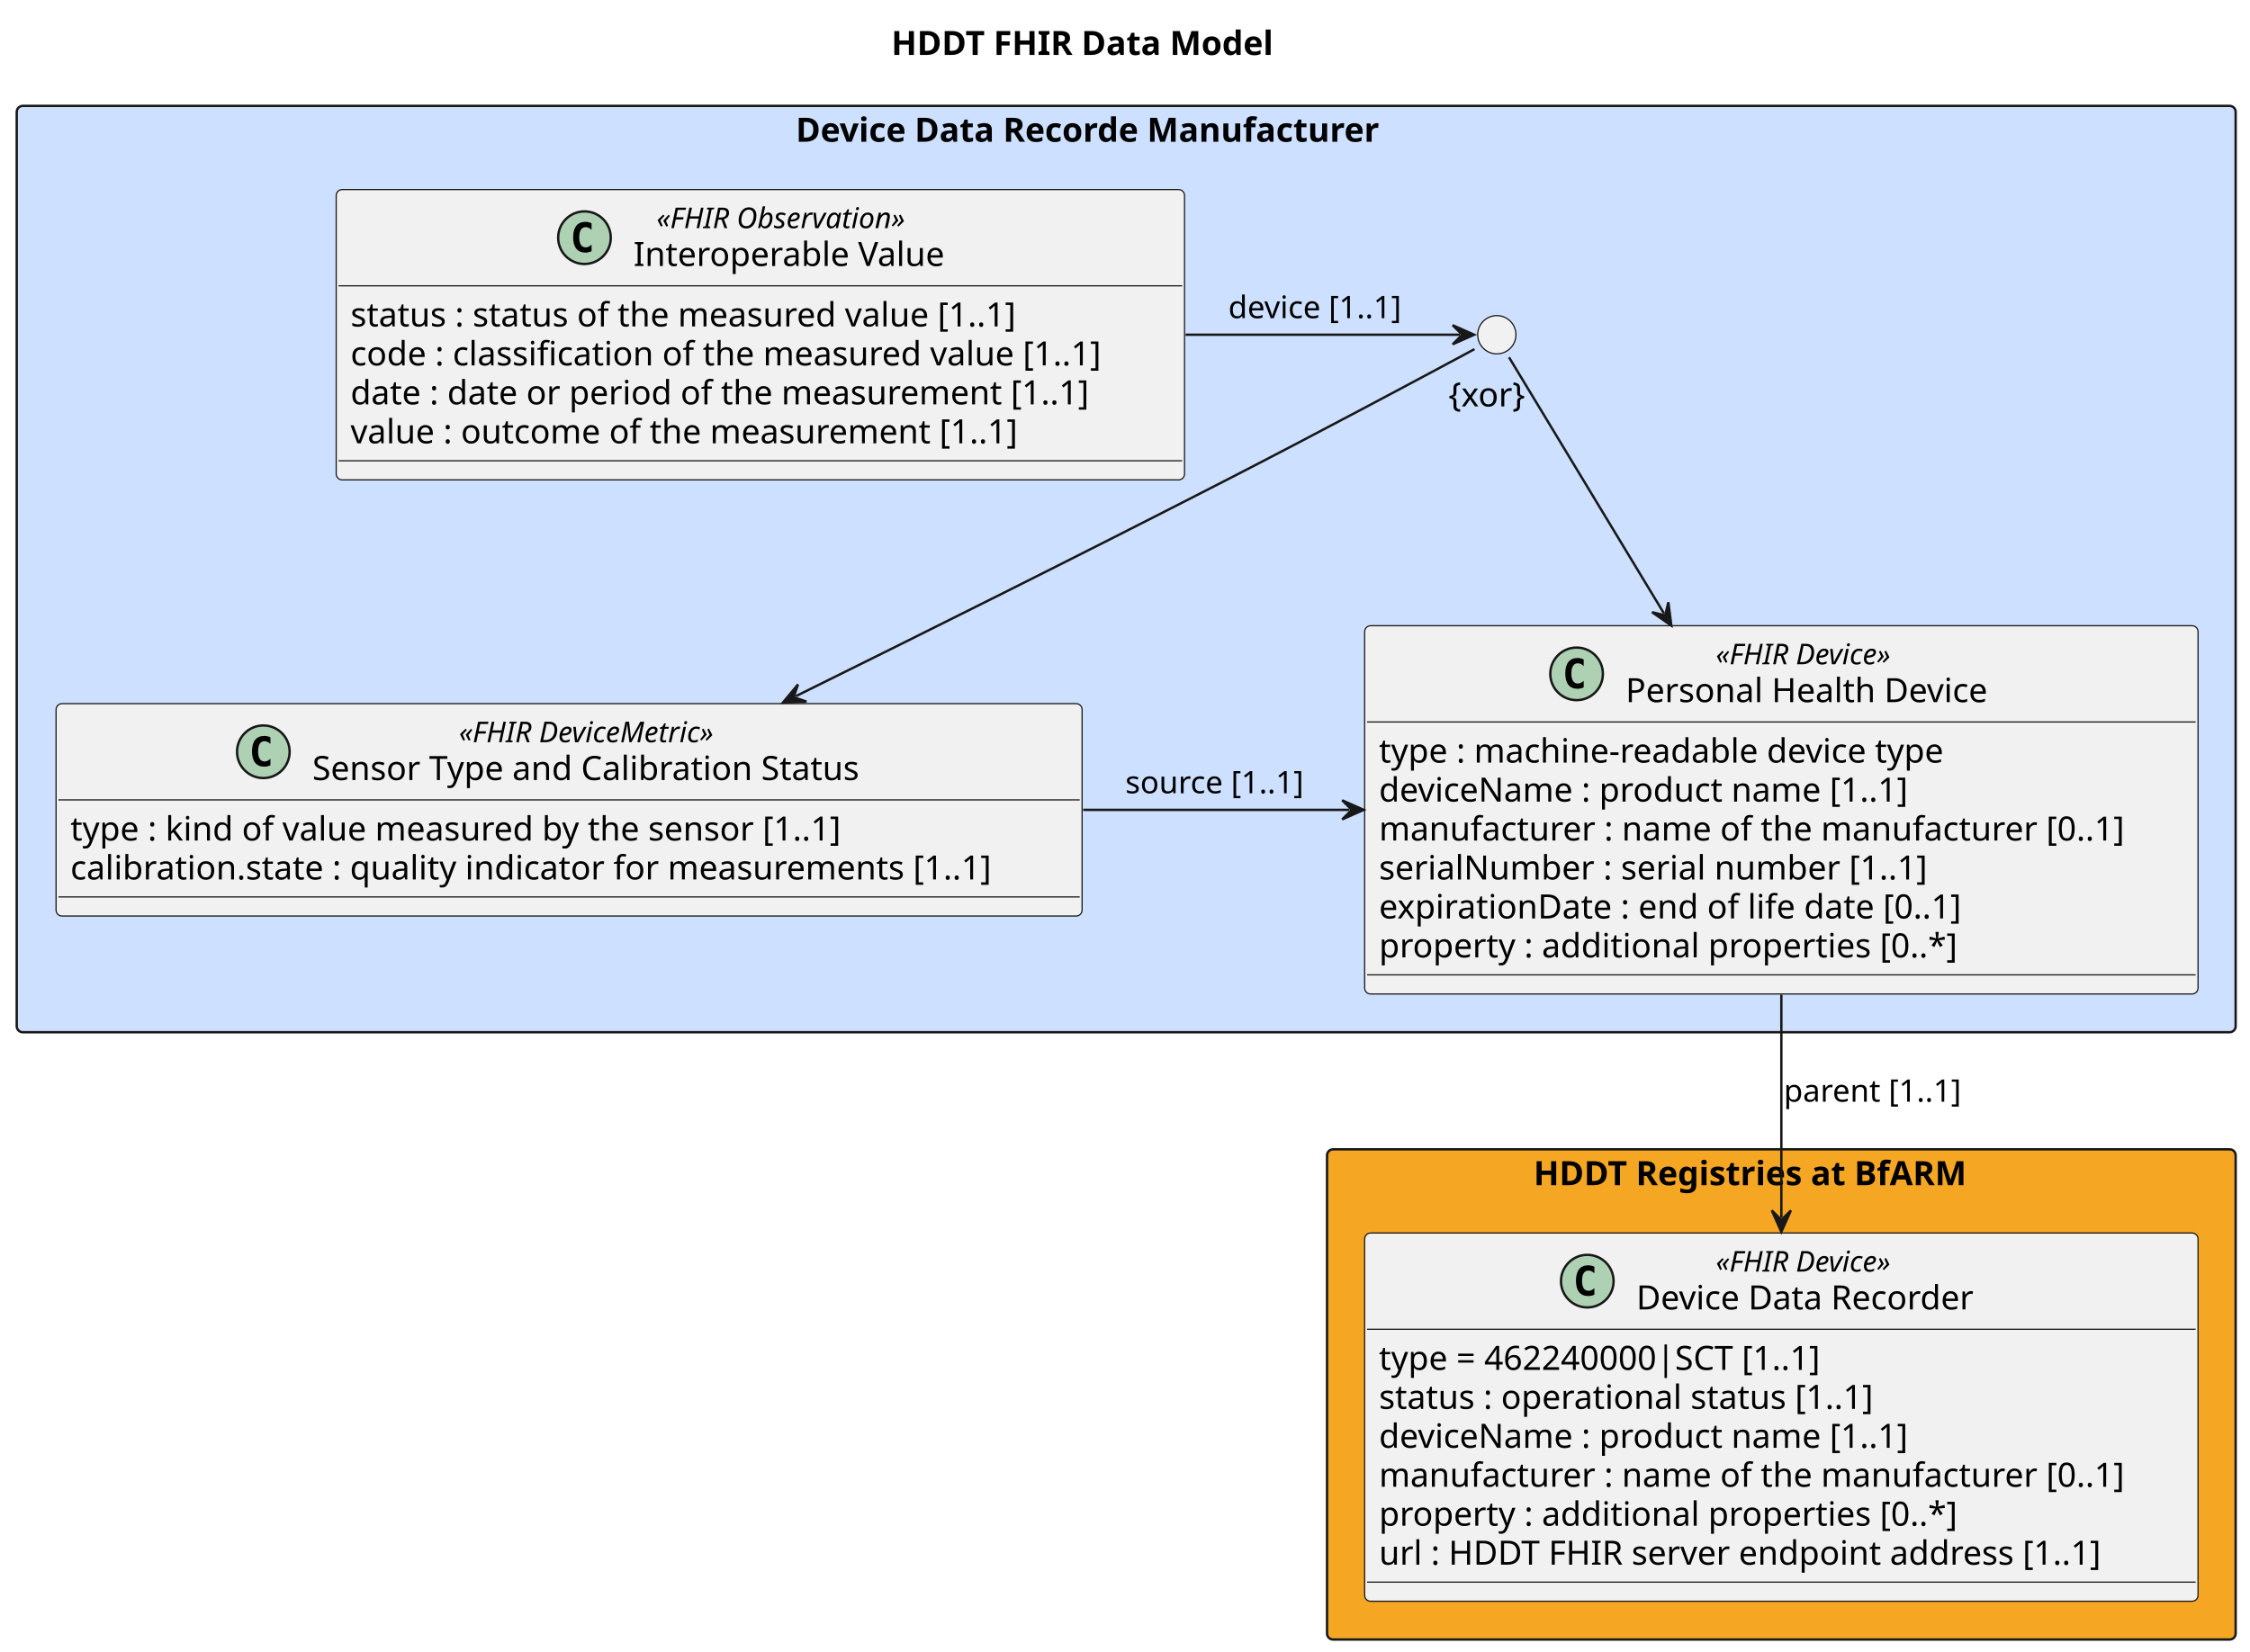
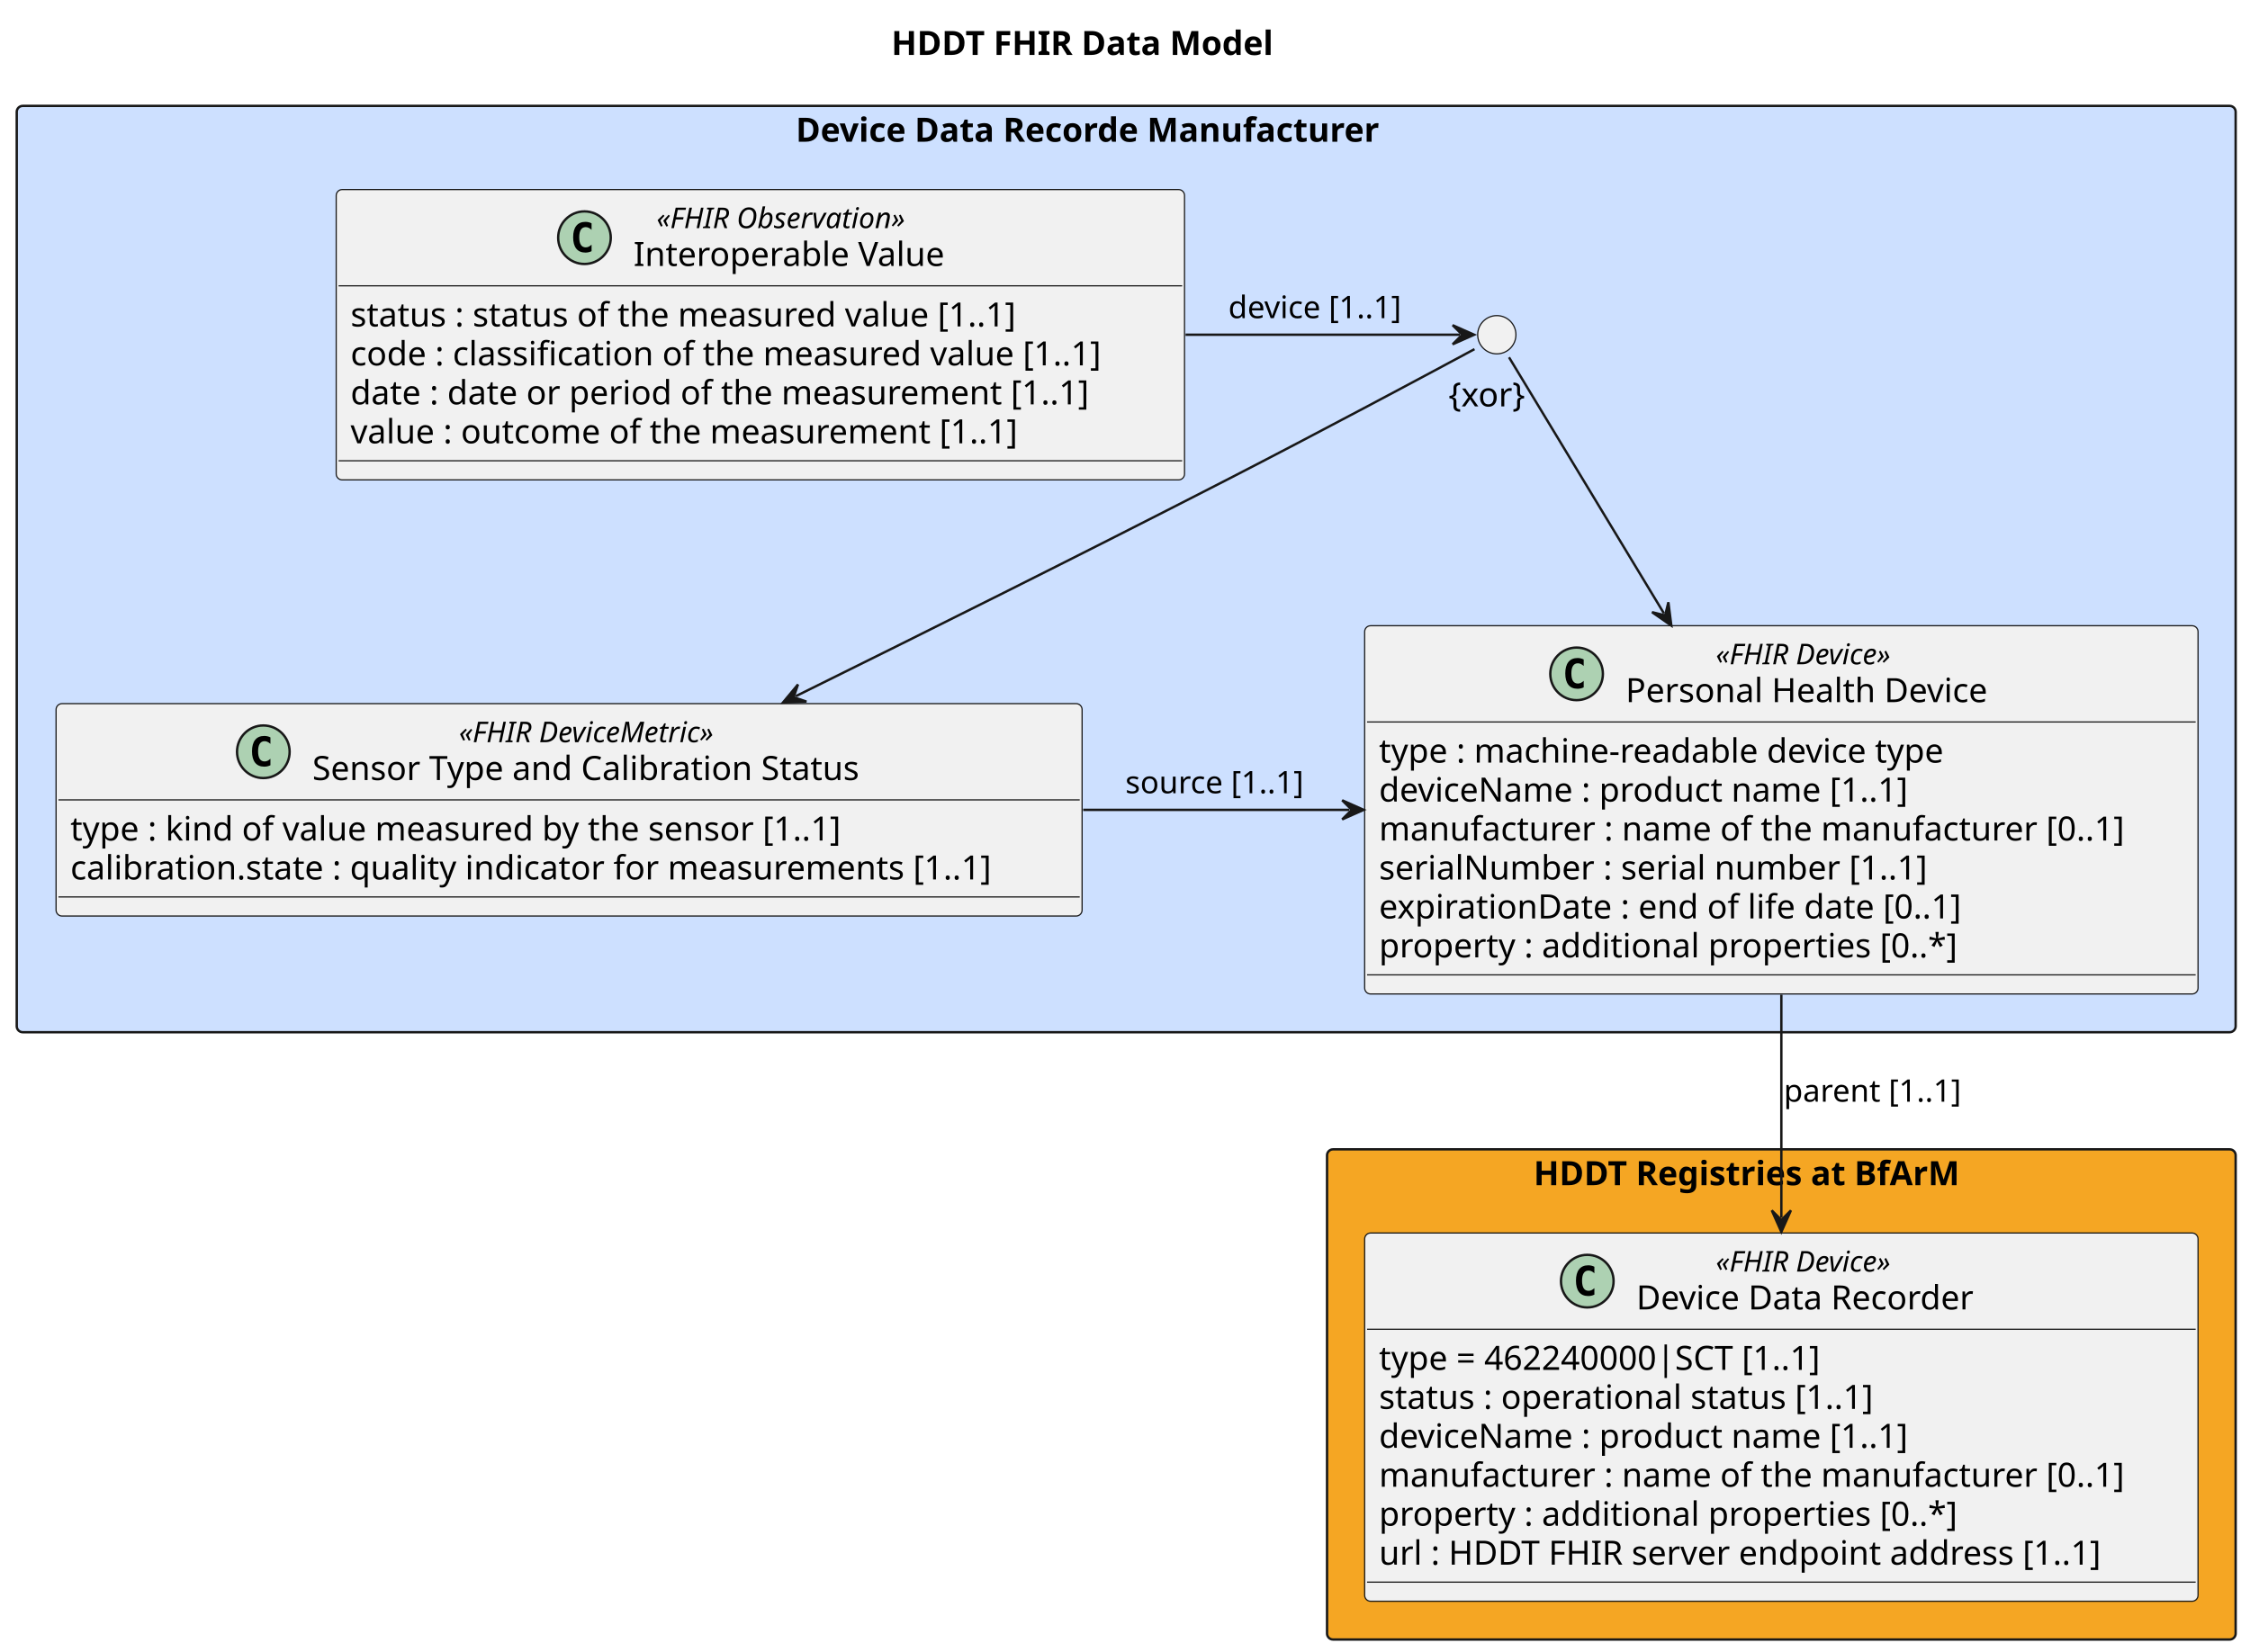
<svg xmlns="http://www.w3.org/2000/svg" contentStyleType="text/css" data-diagram-type="CLASS" height="691px" preserveAspectRatio="none" style="width:941px;height:691px;background:#FFFFFF;" version="1.1" viewBox="0 0 941 691" width="941px" zoomAndPan="magnify">
  <defs />
  <g>
    <g class="title" data-source-line="5">
      <text fill="#000000" font-family="sans-serif" font-size="14" font-weight="bold" lengthAdjust="spacing" textLength="181.474" x="372.763" y="22.995">HDDT FHIR Data Model</text>
    </g>
    <g class="cluster" data-entity="HDDT_Measurements_and_Devices" data-source-line="8" data-uid="ent0002" id="cluster_HDDT_Measurements_and_Devices">
      <rect fill="#CDE0FF" height="387.5" rx="2.5" ry="2.5" style="stroke:#181818;stroke-width:1;" width="928" x="7" y="44.297" />
      <text fill="#000000" font-family="sans-serif" font-size="14" font-weight="bold" lengthAdjust="spacing" textLength="276.391" x="332.805" y="59.292">Device Data Recorde Manufacturer</text>
    </g>
    <g class="cluster" data-entity="HDDT_Registries" data-source-line="38" data-uid="ent0011" id="cluster_HDDT_Registries">
      <rect fill="#F5A623" height="205.05" rx="2.5" ry="2.5" style="stroke:#181818;stroke-width:1;" width="380" x="555" y="480.797" />
-       <text fill="#000000" font-family="sans-serif" font-size="14" font-weight="bold" lengthAdjust="spacing" textLength="207.231" x="641.384" y="495.792">HDDT Registries at BfARM</text>
+       <text fill="#000000" font-family="sans-serif" font-size="14" font-weight="bold" lengthAdjust="spacing" textLength="207.231" x="641.384" y="495.792">HDDT Registries at BfArM</text>
    </g>
    <g class="entity" data-entity="IV" data-source-line="10" data-uid="ent0003" id="entity_IV">
      <rect fill="#F1F1F1" height="121.453" rx="2.5" ry="2.5" style="stroke:#181818;stroke-width:0.5;" width="354.788" x="140.61" y="79.297" />
      <ellipse cx="244.438" cy="99.43" fill="#ADD1B2" rx="11" ry="11" style="stroke:#181818;stroke-width:1;" />
      <path d="M247.406,105.07 Q246.828,105.367 246.188,105.508 Q245.547,105.664 244.844,105.664 Q242.344,105.664 241.016,104.023 Q239.703,102.367 239.703,99.242 Q239.703,96.117 241.016,94.461 Q242.344,92.805 244.844,92.805 Q245.547,92.805 246.188,92.961 Q246.844,93.117 247.406,93.414 L247.406,96.133 Q246.781,95.555 246.188,95.289 Q245.594,95.008 244.969,95.008 Q243.625,95.008 242.938,96.086 Q242.25,97.148 242.25,99.242 Q242.25,101.336 242.938,102.414 Q243.625,103.477 244.969,103.477 Q245.594,103.477 246.188,103.211 Q246.781,102.93 247.406,102.352 L247.406,105.07 Z " fill="#000000" />
      <text fill="#000000" font-family="sans-serif" font-size="12" font-style="italic" lengthAdjust="spacing" textLength="119.373" x="274.567" y="95.436">«FHIR Observation»</text>
      <text fill="#000000" font-family="sans-serif" font-size="14" lengthAdjust="spacing" textLength="138.633" x="264.938" y="111.261">Interoperable Value</text>
      <line style="stroke:#181818;stroke-width:0.5;" x1="141.61" x2="494.398" y1="119.562" y2="119.562" />
      <text fill="#000000" font-family="sans-serif" font-size="14" lengthAdjust="spacing" textLength="304.507" x="146.61" y="136.558">status : status of the measured value [1..1]</text>
      <text fill="#000000" font-family="sans-serif" font-size="14" lengthAdjust="spacing" textLength="342.788" x="146.61" y="152.855">code : classification of the measured value [1..1]</text>
      <text fill="#000000" font-family="sans-serif" font-size="14" lengthAdjust="spacing" textLength="334.462" x="146.61" y="169.151">date : date or period of the measurement [1..1]</text>
      <text fill="#000000" font-family="sans-serif" font-size="14" lengthAdjust="spacing" textLength="303.188" x="146.61" y="185.448">value : outcome of the measurement [1..1]</text>
      <line style="stroke:#181818;stroke-width:0.5;" x1="141.61" x2="494.398" y1="192.75" y2="192.75" />
    </g>
    <g class="entity" data-entity="Metric" data-source-line="17" data-uid="ent0004" id="entity_Metric">
      <rect fill="#F1F1F1" height="88.859" rx="2.5" ry="2.5" style="stroke:#181818;stroke-width:0.5;" width="429.108" x="23.45" y="294.347" />
      <ellipse cx="110.13" cy="314.48" fill="#ADD1B2" rx="11" ry="11" style="stroke:#181818;stroke-width:1;" />
      <path d="M113.098,320.12 Q112.52,320.417 111.88,320.558 Q111.239,320.714 110.536,320.714 Q108.036,320.714 106.708,319.073 Q105.395,317.417 105.395,314.292 Q105.395,311.167 106.708,309.511 Q108.036,307.855 110.536,307.855 Q111.239,307.855 111.88,308.011 Q112.536,308.167 113.098,308.464 L113.098,311.183 Q112.473,310.605 111.88,310.339 Q111.286,310.058 110.661,310.058 Q109.317,310.058 108.63,311.136 Q107.942,312.198 107.942,314.292 Q107.942,316.386 108.63,317.464 Q109.317,318.527 110.661,318.527 Q111.286,318.527 111.88,318.261 Q112.473,317.98 113.098,317.402 L113.098,320.12 Z " fill="#000000" />
      <text fill="#000000" font-family="sans-serif" font-size="12" font-style="italic" lengthAdjust="spacing" textLength="124.647" x="191.931" y="310.486">«FHIR DeviceMetric»</text>
      <text fill="#000000" font-family="sans-serif" font-size="14" lengthAdjust="spacing" textLength="247.249" x="130.63" y="326.311">Sensor Type and Calibration Status</text>
      <line style="stroke:#181818;stroke-width:0.5;" x1="24.45" x2="451.558" y1="334.613" y2="334.613" />
      <text fill="#000000" font-family="sans-serif" font-size="14" lengthAdjust="spacing" textLength="351.969" x="29.45" y="351.608">type : kind of value measured by the sensor [1..1]</text>
      <text fill="#000000" font-family="sans-serif" font-size="14" lengthAdjust="spacing" textLength="417.108" x="29.45" y="367.904">calibration.state : quality indicator for measurements [1..1]</text>
      <line style="stroke:#181818;stroke-width:0.5;" x1="24.45" x2="451.558" y1="375.206" y2="375.206" />
    </g>
    <g class="entity" data-entity="PHD" data-source-line="22" data-uid="ent0005" id="entity_PHD">
      <rect fill="#F1F1F1" height="154.047" rx="2.5" ry="2.5" style="stroke:#181818;stroke-width:0.5;" width="348.54" x="570.73" y="261.757" />
      <ellipse cx="659.368" cy="281.89" fill="#ADD1B2" rx="11" ry="11" style="stroke:#181818;stroke-width:1;" />
      <path d="M662.337,287.53 Q661.759,287.827 661.118,287.968 Q660.478,288.124 659.774,288.124 Q657.274,288.124 655.946,286.483 Q654.634,284.827 654.634,281.702 Q654.634,278.577 655.946,276.921 Q657.274,275.265 659.774,275.265 Q660.478,275.265 661.118,275.421 Q661.774,275.577 662.337,275.874 L662.337,278.593 Q661.712,278.015 661.118,277.749 Q660.524,277.468 659.899,277.468 Q658.556,277.468 657.868,278.546 Q657.181,279.608 657.181,281.702 Q657.181,283.796 657.868,284.874 Q658.556,285.937 659.899,285.937 Q660.524,285.937 661.118,285.671 Q661.712,285.39 662.337,284.812 L662.337,287.53 Z " fill="#000000" />
      <text fill="#000000" font-family="sans-serif" font-size="12" font-style="italic" lengthAdjust="spacing" textLength="87.34" x="717.58" y="277.896">«FHIR Device»</text>
      <text fill="#000000" font-family="sans-serif" font-size="14" lengthAdjust="spacing" textLength="162.764" x="679.868" y="293.721">Personal Health Device</text>
      <line style="stroke:#181818;stroke-width:0.5;" x1="571.73" x2="918.27" y1="302.022" y2="302.022" />
      <text fill="#000000" font-family="sans-serif" font-size="14" lengthAdjust="spacing" textLength="258.07" x="576.73" y="319.018">type : machine-readable device type</text>
      <text fill="#000000" font-family="sans-serif" font-size="14" lengthAdjust="spacing" textLength="241.302" x="576.73" y="335.315">deviceName : product name [1..1]</text>
      <text fill="#000000" font-family="sans-serif" font-size="14" lengthAdjust="spacing" textLength="336.54" x="576.73" y="351.611">manufacturer : name of the manufacturer [0..1]</text>
      <text fill="#000000" font-family="sans-serif" font-size="14" lengthAdjust="spacing" textLength="247.078" x="576.73" y="367.908">serialNumber : serial number [1..1]</text>
      <text fill="#000000" font-family="sans-serif" font-size="14" lengthAdjust="spacing" textLength="266.103" x="576.73" y="384.205">expirationDate : end of life date [0..1]</text>
      <text fill="#000000" font-family="sans-serif" font-size="14" lengthAdjust="spacing" textLength="259.766" x="576.73" y="400.502">property : additional properties [0..*]</text>
      <line style="stroke:#181818;stroke-width:0.5;" x1="571.73" x2="918.27" y1="407.804" y2="407.804" />
    </g>
    <g class="entity" data-entity="xor" data-source-line="32" data-uid="ent0007" id="entity_xor">
      <ellipse cx="626" cy="140.027" fill="#F1F1F1" rx="8" ry="8" style="stroke:#181818;stroke-width:0.5;" />
      <text fill="#000000" font-family="sans-serif" font-size="14" lengthAdjust="spacing" textLength="40.421" x="605.79" y="170.022">{xor}</text>
    </g>
    <g class="entity" data-entity="DDR" data-source-line="40" data-uid="ent0012" id="entity_DDR">
      <rect fill="#F1F1F1" height="154.047" rx="2.5" ry="2.5" style="stroke:#181818;stroke-width:0.5;" width="348.54" x="570.73" y="515.797" />
      <ellipse cx="663.839" cy="535.93" fill="#ADD1B2" rx="11" ry="11" style="stroke:#181818;stroke-width:1;" />
      <path d="M666.808,541.57 Q666.23,541.867 665.589,542.008 Q664.948,542.164 664.245,542.164 Q661.745,542.164 660.417,540.523 Q659.105,538.867 659.105,535.742 Q659.105,532.617 660.417,530.961 Q661.745,529.305 664.245,529.305 Q664.948,529.305 665.589,529.461 Q666.245,529.617 666.808,529.914 L666.808,532.633 Q666.183,532.055 665.589,531.789 Q664.995,531.508 664.37,531.508 Q663.026,531.508 662.339,532.586 Q661.651,533.648 661.651,535.742 Q661.651,537.836 662.339,538.914 Q663.026,539.977 664.37,539.977 Q664.995,539.977 665.589,539.711 Q666.183,539.43 666.808,538.852 L666.808,541.57 Z " fill="#000000" />
      <text fill="#000000" font-family="sans-serif" font-size="12" font-style="italic" lengthAdjust="spacing" textLength="87.34" x="717.58" y="531.936">«FHIR Device»</text>
      <text fill="#000000" font-family="sans-serif" font-size="14" lengthAdjust="spacing" textLength="153.822" x="684.339" y="547.761">Device Data Recorder</text>
      <line style="stroke:#181818;stroke-width:0.5;" x1="571.73" x2="918.27" y1="556.062" y2="556.062" />
      <text fill="#000000" font-family="sans-serif" font-size="14" lengthAdjust="spacing" textLength="206.09" x="576.73" y="573.058">type = 462240000|SCT [1..1]</text>
      <text fill="#000000" font-family="sans-serif" font-size="14" lengthAdjust="spacing" textLength="225.88" x="576.73" y="589.355">status : operational status [1..1]</text>
      <text fill="#000000" font-family="sans-serif" font-size="14" lengthAdjust="spacing" textLength="241.302" x="576.73" y="605.651">deviceName : product name [1..1]</text>
      <text fill="#000000" font-family="sans-serif" font-size="14" lengthAdjust="spacing" textLength="336.54" x="576.73" y="621.948">manufacturer : name of the manufacturer [0..1]</text>
      <text fill="#000000" font-family="sans-serif" font-size="14" lengthAdjust="spacing" textLength="259.766" x="576.73" y="638.245">property : additional properties [0..*]</text>
      <text fill="#000000" font-family="sans-serif" font-size="14" lengthAdjust="spacing" textLength="326.806" x="576.73" y="654.542">url : HDDT FHIR server endpoint address [1..1]</text>
      <line style="stroke:#181818;stroke-width:0.5;" x1="571.73" x2="918.27" y1="661.844" y2="661.844" />
    </g>
    <g class="link" data-entity-1="Metric" data-entity-2="PHD" data-source-line="30" data-uid="lnk6" id="link_Metric_PHD">
      <path codeLine="30" d="M453.01,338.777 C492.15,338.777 526.53,338.777 564.33,338.777" fill="none" id="Metric-to-PHD" style="stroke:#181818;stroke-width:1;" />
      <polygon fill="#181818" points="570.33,338.777,561.33,334.777,565.33,338.777,561.33,342.777,570.33,338.777" style="stroke:#181818;stroke-width:1;" />
      <text fill="#000000" font-family="sans-serif" font-size="13" lengthAdjust="spacing" textLength="82.539" x="470.64" y="331.844">source [1..1]</text>
    </g>
    <g class="link" data-entity-1="IV" data-entity-2="xor" data-source-line="33" data-uid="lnk8" id="link_IV_xor">
      <path codeLine="33" d="M495.83,140.027 C548.11,140.027 590.64,140.027 610.52,140.027" fill="none" id="IV-to-xor" style="stroke:#181818;stroke-width:1;" />
      <polygon fill="#181818" points="616.52,140.027,607.52,136.027,611.52,140.027,607.52,144.027,616.52,140.027" style="stroke:#181818;stroke-width:1;" />
      <text fill="#000000" font-family="sans-serif" font-size="13" lengthAdjust="spacing" textLength="81.783" x="513.7" y="133.094">device [1..1]</text>
    </g>
    <g class="link" data-entity-1="xor" data-entity-2="Metric" data-source-line="34" data-uid="lnk9" id="link_xor_Metric">
      <path codeLine="34" d="M616.66,146.057 C597.38,156.437 551.69,180.887 513,200.757 C451.31,232.417 386.74,264.6 332.82,291.23" fill="none" id="xor-to-Metric" style="stroke:#181818;stroke-width:1;" />
      <polygon fill="#181818" points="327.44,293.887,337.281,293.488,331.923,291.673,333.738,286.315,327.44,293.887" style="stroke:#181818;stroke-width:1;" />
    </g>
    <g class="link" data-entity-1="xor" data-entity-2="PHD" data-source-line="35" data-uid="lnk10" id="link_xor_PHD">
      <path codeLine="35" d="M631.11,149.477 C642.86,168.897 669.665,213.223 695.885,256.573" fill="none" id="xor-to-PHD" style="stroke:#181818;stroke-width:1;" />
      <polygon fill="#181818" points="698.99,261.707,697.755,251.936,696.402,257.429,690.909,256.076,698.99,261.707" style="stroke:#181818;stroke-width:1;" />
    </g>
    <g class="link" data-entity-1="PHD" data-entity-2="DDR" data-source-line="50" data-uid="lnk13" id="link_PHD_DDR">
      <path codeLine="50" d="M745,416.087 C745,447.527 745,477.887 745,509.337" fill="none" id="PHD-to-DDR" style="stroke:#181818;stroke-width:1;" />
      <polygon fill="#181818" points="745,515.337,749,506.337,745,510.337,741,506.337,745,515.337" style="stroke:#181818;stroke-width:1;" />
      <text fill="#000000" font-family="sans-serif" font-size="13" lengthAdjust="spacing" textLength="81.98" x="746" y="460.864">parent [1..1]</text>
    </g>
  </g>
</svg>
